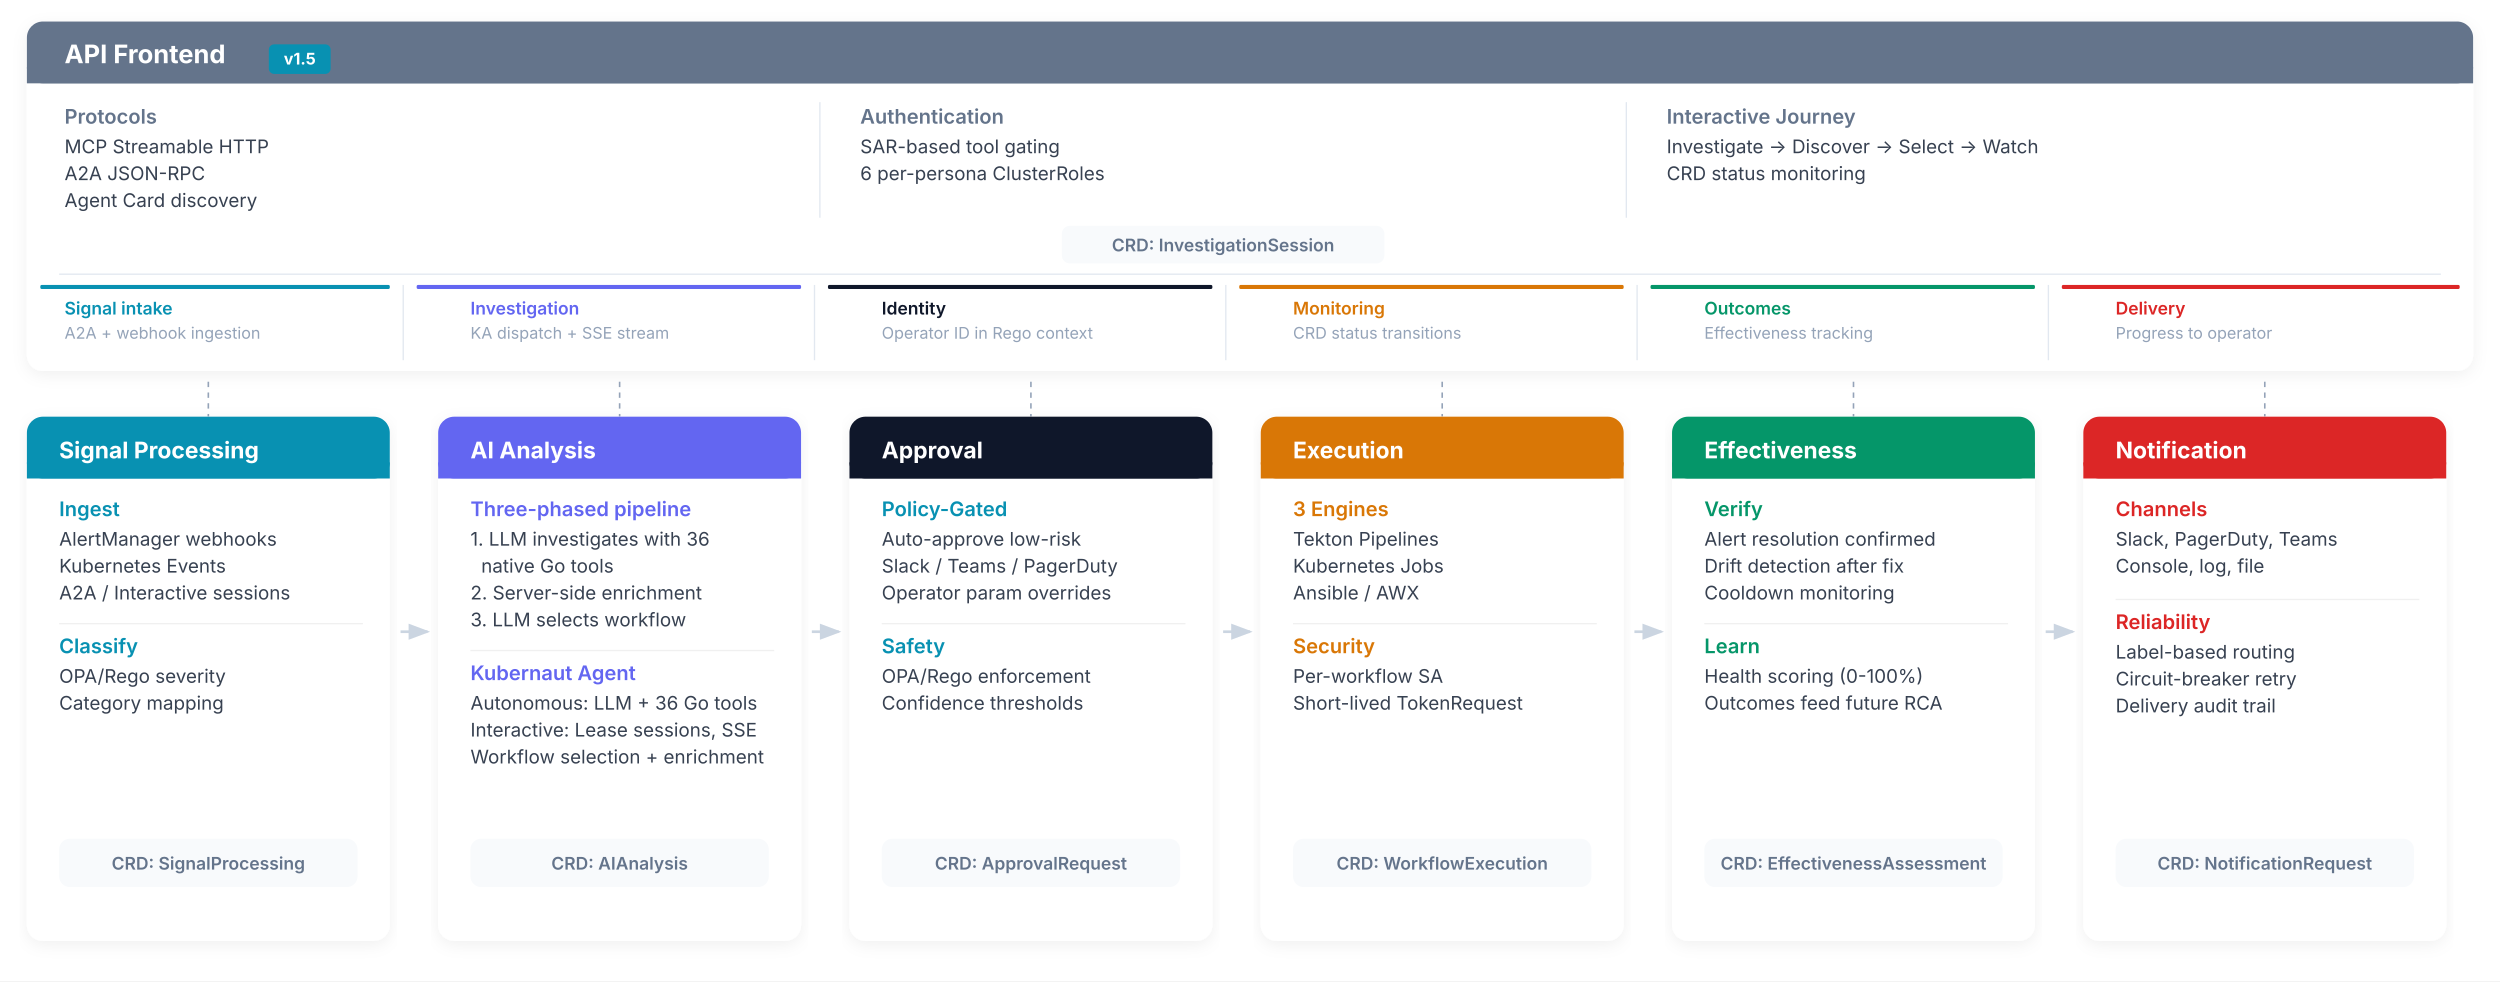
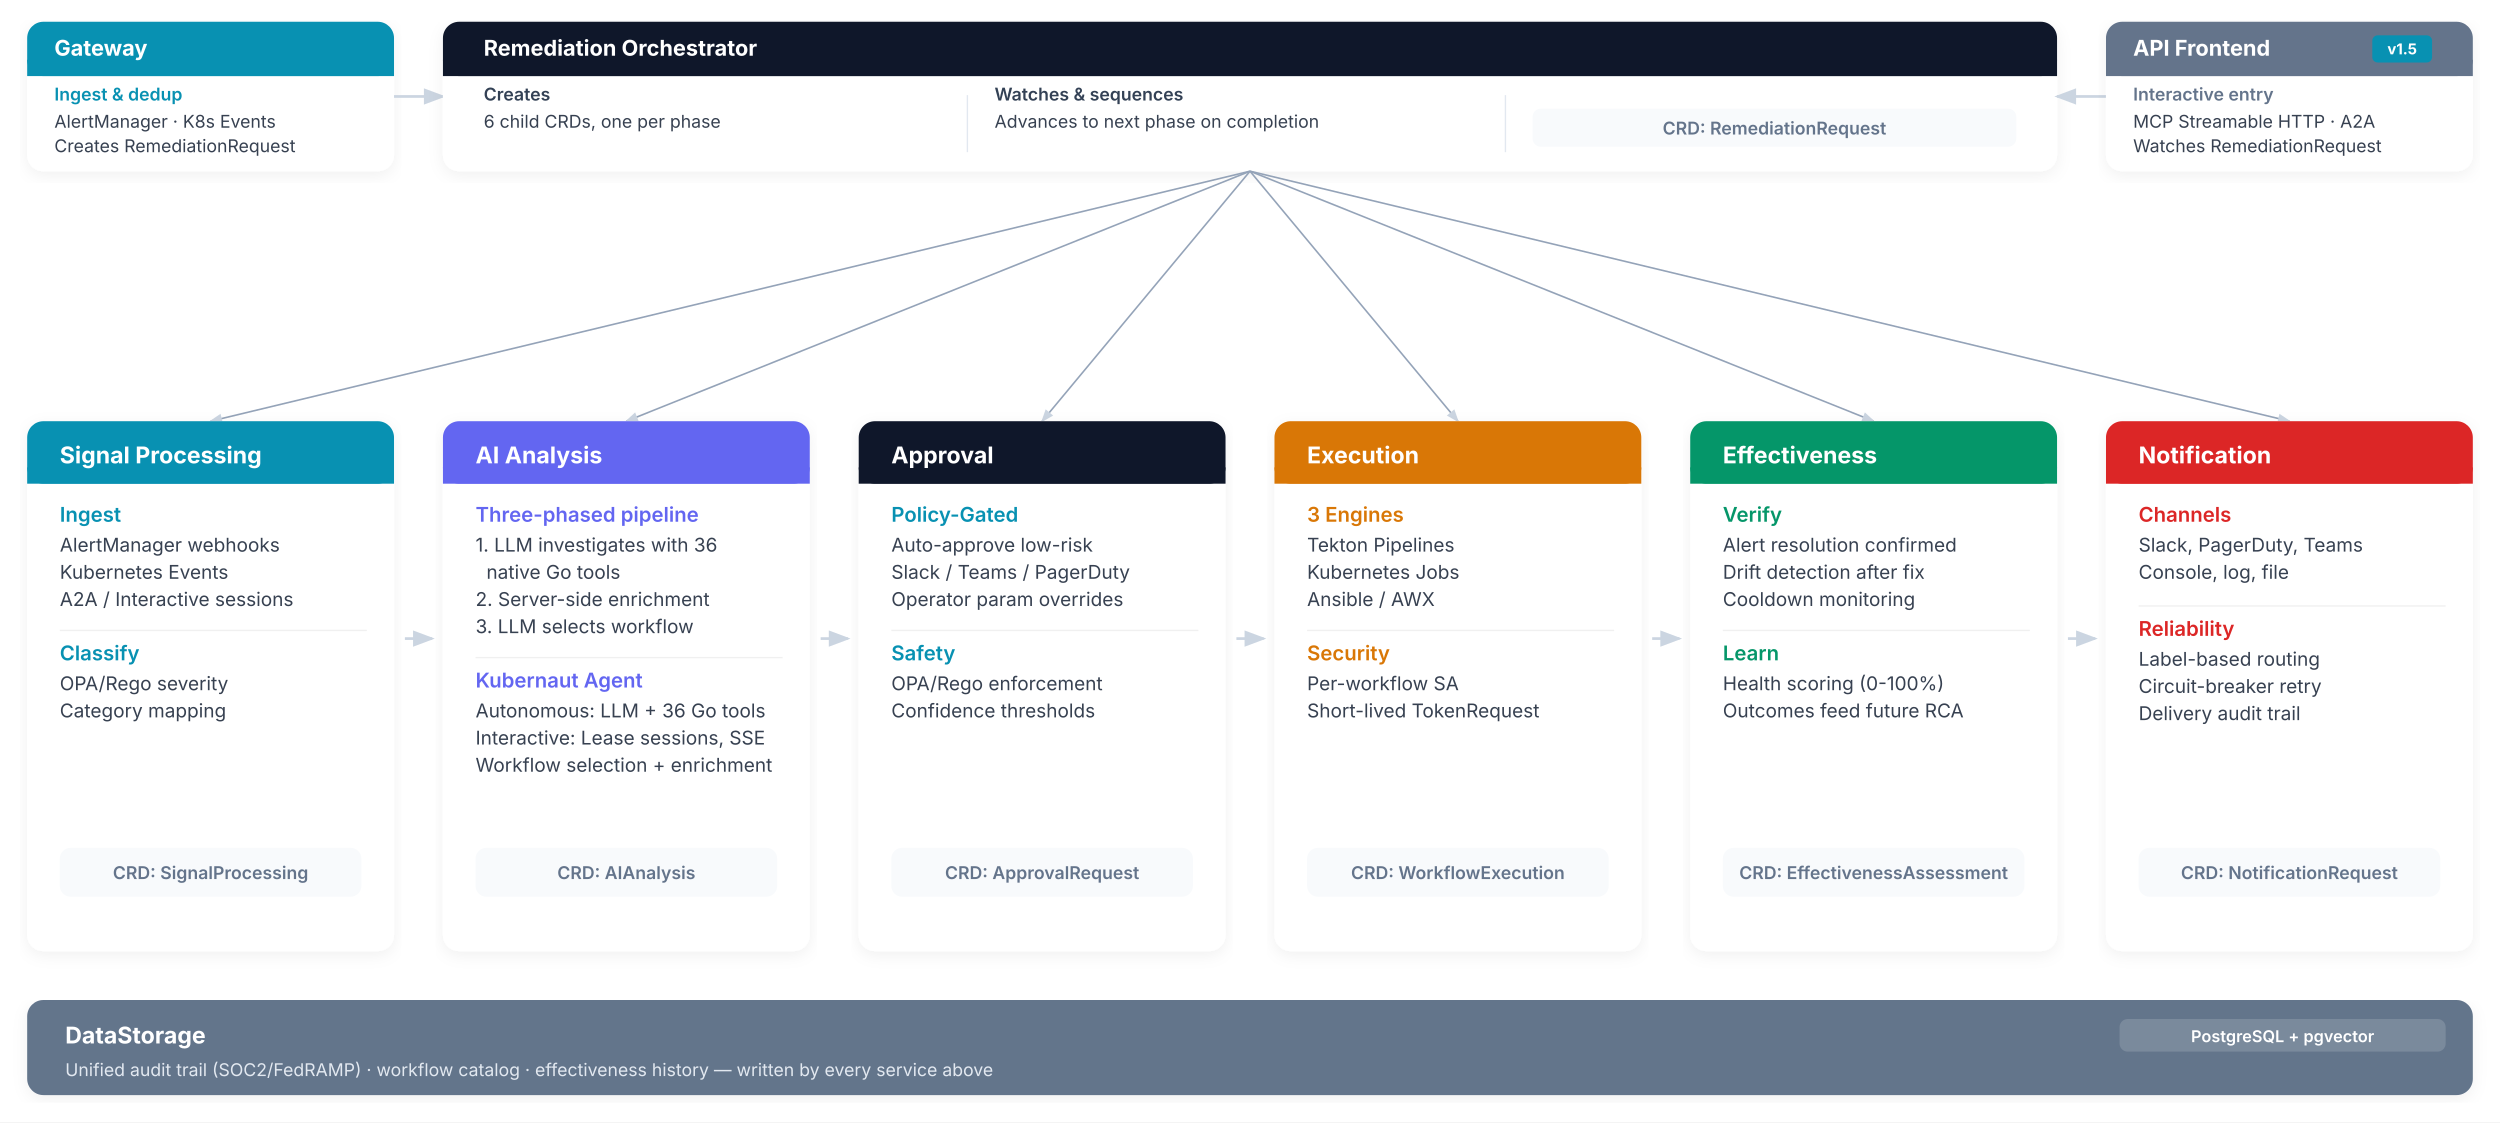
- <svg xmlns="http://www.w3.org/2000/svg" viewBox="0 0 1860 730" font-family="Inter, -apple-system, BlinkMacSystemFont, 'Segoe UI', sans-serif">
+ <svg xmlns="http://www.w3.org/2000/svg" viewBox="0 0 1840 826" font-family="Inter, -apple-system, BlinkMacSystemFont, 'Segoe UI', sans-serif">
  <defs>
    <filter id="sh" x="-2%" y="-4%" width="104%" height="112%">
      <feDropShadow dx="0" dy="3" stdDeviation="6" flood-color="#000" flood-opacity="0.06" />
    </filter>
    <marker id="ar" markerWidth="8" markerHeight="6" refX="7" refY="3" orient="auto">
      <polygon points="0,0 8,3 0,6" fill="#CBD5E1" />
    </marker>
  </defs>
-   <rect x="0" y="0" width="1860" height="730" fill="white" />
+   <rect x="0" y="0" width="1840" height="826" fill="white" />
+   <g>
+     <g filter="url(#sh)">
+       <rect x="20" y="16" width="270" height="110" rx="12" fill="white" />
+     </g>
+     <rect x="20" y="16" width="270" height="40" rx="12" fill="#0891B2" />
+     <rect x="20" y="44" width="270" height="12" fill="#0891B2" />
+     <text x="40" y="41" font-size="16px" font-weight="700" fill="white">Gateway</text>
+     <text x="40" y="74" font-size="13px" font-weight="600" fill="#0891B2">Ingest &amp; dedup</text>
+     <text x="40" y="94" font-size="13px" fill="#374151">AlertManager · K8s Events</text>
+     <text x="40" y="112" font-size="13px" fill="#374151">Creates RemediationRequest</text>
+   </g>
+   <line x1="290" y1="71" x2="326" y2="71" stroke="#CBD5E1" stroke-width="2" marker-end="url(#ar)" />
+   <g>
+     <g filter="url(#sh)">
+       <rect x="326" y="16" width="1188" height="110" rx="12" fill="white" />
+     </g>
+     <rect x="326" y="16" width="1188" height="40" rx="12" fill="#0F172A" />
+     <rect x="326" y="44" width="1188" height="12" fill="#0F172A" />
+     <text x="356" y="41" font-size="16px" font-weight="700" fill="white">Remediation Orchestrator</text>
+     <text x="356" y="74" font-size="13px" font-weight="600" fill="#334155">Creates</text>
+     <text x="356" y="94" font-size="13px" fill="#374151">6 child CRDs, one per phase</text>
+     <line x1="712" y1="70" x2="712" y2="112" stroke="#E2E8F0" stroke-width="1" />
+     <text x="732" y="74" font-size="13px" font-weight="600" fill="#334155">Watches &amp; sequences</text>
+     <text x="732" y="94" font-size="13px" fill="#374151">Advances to next phase on completion</text>
+     <line x1="1108" y1="70" x2="1108" y2="112" stroke="#E2E8F0" stroke-width="1" />
+     <rect x="1128" y="80" width="356" height="28" rx="6" fill="#F8FAFC" />
+     <text x="1306" y="99" text-anchor="middle" font-size="13px" font-weight="600" fill="#64748B">CRD: RemediationRequest</text>
+   </g>
+   <line x1="1550" y1="71" x2="1514" y2="71" stroke="#CBD5E1" stroke-width="2" marker-end="url(#ar)" />
  <g class="phase-card" data-tab="6">
    <g filter="url(#sh)">
-       <rect x="20" y="16" width="1820" height="260" rx="12" fill="white" />
+       <rect x="1550" y="16" width="270" height="110" rx="12" fill="white" />
    </g>
-     <rect x="20" y="16" width="1820" height="46" rx="12" fill="#64748B" />
-     <rect x="20" y="50" width="1820" height="12" fill="#64748B" />
-     <text x="48" y="47" font-size="19px" font-weight="700" fill="white">API Frontend</text>
-     <rect x="200" y="33" width="46" height="22" rx="4" fill="#0891B2" />
-     <text x="223" y="48" text-anchor="middle" font-size="12px" font-weight="700" fill="white">v1.5</text>
-     <text x="48" y="92" font-size="15px" font-weight="600" fill="#64748B">Protocols</text>
-     <text x="48" y="114" font-size="14px" fill="#374151">MCP Streamable HTTP</text>
-     <text x="48" y="134" font-size="14px" fill="#374151">A2A JSON-RPC</text>
-     <text x="48" y="154" font-size="14px" fill="#374151">Agent Card discovery</text>
-     <line x1="610" y1="76" x2="610" y2="162" stroke="#E2E8F0" stroke-width="1" />
-     <text x="640" y="92" font-size="15px" font-weight="600" fill="#64748B">Authentication</text>
-     <text x="640" y="114" font-size="14px" fill="#374151">SAR-based tool gating</text>
-     <text x="640" y="134" font-size="14px" fill="#374151">6 per-persona ClusterRoles</text>
-     <line x1="1210" y1="76" x2="1210" y2="162" stroke="#E2E8F0" stroke-width="1" />
-     <text x="1240" y="92" font-size="15px" font-weight="600" fill="#64748B">Interactive Journey</text>
-     <text x="1240" y="114" font-size="14px" fill="#374151">Investigate → Discover → Select → Watch</text>
-     <text x="1240" y="134" font-size="14px" fill="#374151">CRD status monitoring</text>
-     <rect x="790" y="168" width="240" height="28" rx="6" fill="#F8FAFC" />
-     <text x="910" y="187" text-anchor="middle" font-size="13px" font-weight="600" fill="#64748B">CRD: InvestigationSession</text>
-     <line x1="44" y1="204" x2="1816" y2="204" stroke="#E2E8F0" stroke-width="1" />
-     <rect x="30" y="212" width="260" height="3" rx="1" fill="#0891B2" />
-     <text x="48" y="234" font-size="13px" font-weight="600" fill="#0891B2">Signal intake</text>
-     <text x="48" y="252" font-size="12px" fill="#94A3B8">A2A + webhook ingestion</text>
-     <line x1="300" y1="212" x2="300" y2="268" stroke="#E2E8F0" stroke-width="1" />
-     <rect x="310" y="212" width="286" height="3" rx="1" fill="#6366F1" />
-     <text x="350" y="234" font-size="13px" font-weight="600" fill="#6366F1">Investigation</text>
-     <text x="350" y="252" font-size="12px" fill="#94A3B8">KA dispatch + SSE stream</text>
-     <line x1="606" y1="212" x2="606" y2="268" stroke="#E2E8F0" stroke-width="1" />
-     <rect x="616" y="212" width="286" height="3" rx="1" fill="#0F172A" />
-     <text x="656" y="234" font-size="13px" font-weight="600" fill="#0F172A">Identity</text>
-     <text x="656" y="252" font-size="12px" fill="#94A3B8">Operator ID in Rego context</text>
-     <line x1="912" y1="212" x2="912" y2="268" stroke="#E2E8F0" stroke-width="1" />
-     <rect x="922" y="212" width="286" height="3" rx="1" fill="#D97706" />
-     <text x="962" y="234" font-size="13px" font-weight="600" fill="#D97706">Monitoring</text>
-     <text x="962" y="252" font-size="12px" fill="#94A3B8">CRD status transitions</text>
-     <line x1="1218" y1="212" x2="1218" y2="268" stroke="#E2E8F0" stroke-width="1" />
-     <rect x="1228" y="212" width="286" height="3" rx="1" fill="#059669" />
-     <text x="1268" y="234" font-size="13px" font-weight="600" fill="#059669">Outcomes</text>
-     <text x="1268" y="252" font-size="12px" fill="#94A3B8">Effectiveness tracking</text>
-     <line x1="1524" y1="212" x2="1524" y2="268" stroke="#E2E8F0" stroke-width="1" />
-     <rect x="1534" y="212" width="296" height="3" rx="1" fill="#DC2626" />
-     <text x="1574" y="234" font-size="13px" font-weight="600" fill="#DC2626">Delivery</text>
-     <text x="1574" y="252" font-size="12px" fill="#94A3B8">Progress to operator</text>
-     <rect x="20" y="280" width="1820" height="4" rx="2" fill="transparent" class="phase-indicator" data-color="#64748B" />
-     <rect x="20" y="16" width="1820" height="260" rx="12" fill="transparent" style="cursor:pointer" />
+     <rect x="1550" y="16" width="270" height="40" rx="12" fill="#64748B" />
+     <rect x="1550" y="44" width="270" height="12" fill="#64748B" />
+     <text x="1570" y="41" font-size="16px" font-weight="700" fill="white">API Frontend</text>
+     <rect x="1746" y="26" width="44" height="20" rx="4" fill="#0891B2" />
+     <text x="1768" y="40" text-anchor="middle" font-size="11px" font-weight="700" fill="white">v1.5</text>
+     <text x="1570" y="74" font-size="13px" font-weight="600" fill="#64748B">Interactive entry</text>
+     <text x="1570" y="94" font-size="13px" fill="#374151">MCP Streamable HTTP · A2A</text>
+     <text x="1570" y="112" font-size="13px" fill="#374151">Watches RemediationRequest</text>
+     <rect x="1550" y="130" width="270" height="4" rx="2" fill="transparent" class="phase-indicator" data-color="#64748B" />
+     <rect x="1550" y="16" width="270" height="110" rx="12" fill="transparent" style="cursor:pointer" />
  </g>
-   <line x1="155" y1="284" x2="155" y2="310" stroke="#94A3B8" stroke-width="1.2" stroke-dasharray="4,4" />
-   <line x1="461" y1="284" x2="461" y2="310" stroke="#94A3B8" stroke-width="1.2" stroke-dasharray="4,4" />
-   <line x1="767" y1="284" x2="767" y2="310" stroke="#94A3B8" stroke-width="1.2" stroke-dasharray="4,4" />
-   <line x1="1073" y1="284" x2="1073" y2="310" stroke="#94A3B8" stroke-width="1.2" stroke-dasharray="4,4" />
-   <line x1="1379" y1="284" x2="1379" y2="310" stroke="#94A3B8" stroke-width="1.2" stroke-dasharray="4,4" />
-   <line x1="1685" y1="284" x2="1685" y2="310" stroke="#94A3B8" stroke-width="1.2" stroke-dasharray="4,4" />
+   <line x1="920" y1="126" x2="155" y2="310" stroke="#94A3B8" stroke-width="1.2" marker-end="url(#ar)" />
+   <line x1="920" y1="126" x2="461" y2="310" stroke="#94A3B8" stroke-width="1.2" marker-end="url(#ar)" />
+   <line x1="920" y1="126" x2="767" y2="310" stroke="#94A3B8" stroke-width="1.2" marker-end="url(#ar)" />
+   <line x1="920" y1="126" x2="1073" y2="310" stroke="#94A3B8" stroke-width="1.2" marker-end="url(#ar)" />
+   <line x1="920" y1="126" x2="1379" y2="310" stroke="#94A3B8" stroke-width="1.2" marker-end="url(#ar)" />
+   <line x1="920" y1="126" x2="1685" y2="310" stroke="#94A3B8" stroke-width="1.2" marker-end="url(#ar)" />
  <g class="phase-card" data-tab="0">
    <g filter="url(#sh)">
      <rect x="20" y="310" width="270" height="390" rx="12" fill="white" />
    </g>
    <rect x="20" y="310" width="270" height="46" rx="12" fill="#0891B2" />
    <rect x="20" y="344" width="270" height="12" fill="#0891B2" />
    <text x="44" y="341" font-size="17px" font-weight="700" fill="white">Signal Processing</text>
    <text x="44" y="384" font-size="15px" font-weight="600" fill="#0891B2">Ingest</text>
    <text x="44" y="406" font-size="14px" fill="#374151">AlertManager webhooks</text>
    <text x="44" y="426" font-size="14px" fill="#374151">Kubernetes Events</text>
    <text x="44" y="446" font-size="14px" fill="#374151">A2A / Interactive sessions</text>
    <line x1="44" y1="464" x2="270" y2="464" stroke="#F0F0F0" stroke-width="1" />
    <text x="44" y="486" font-size="15px" font-weight="600" fill="#0891B2">Classify</text>
    <text x="44" y="508" font-size="14px" fill="#374151">OPA/Rego severity</text>
    <text x="44" y="528" font-size="14px" fill="#374151">Category mapping</text>
    <rect x="44" y="624" width="222" height="36" rx="8" fill="#F8FAFC" />
    <text x="155" y="647" text-anchor="middle" font-size="13px" font-weight="600" fill="#64748B">CRD: SignalProcessing</text>
    <rect x="20" y="704" width="270" height="4" rx="2" fill="transparent" class="phase-indicator" data-color="#0891B2" />
    <rect x="20" y="310" width="270" height="390" rx="12" fill="transparent" style="cursor:pointer" />
  </g>
  <line x1="298" y1="470" x2="318" y2="470" stroke="#CBD5E1" stroke-width="2" marker-end="url(#ar)" />
  <g class="phase-card" data-tab="1">
    <g filter="url(#sh)">
      <rect x="326" y="310" width="270" height="390" rx="12" fill="white" />
    </g>
    <rect x="326" y="310" width="270" height="46" rx="12" fill="#6366F1" />
    <rect x="326" y="344" width="270" height="12" fill="#6366F1" />
    <text x="350" y="341" font-size="17px" font-weight="700" fill="white">AI Analysis</text>
    <text x="350" y="384" font-size="15px" font-weight="600" fill="#6366F1">Three-phased pipeline</text>
    <text x="350" y="406" font-size="14px" fill="#374151">1. LLM investigates with 36</text>
    <text x="358" y="426" font-size="14px" fill="#374151">native Go tools</text>
    <text x="350" y="446" font-size="14px" fill="#374151">2. Server-side enrichment</text>
    <text x="350" y="466" font-size="14px" fill="#374151">3. LLM selects workflow</text>
    <line x1="350" y1="484" x2="576" y2="484" stroke="#F0F0F0" stroke-width="1" />
    <text x="350" y="506" font-size="15px" font-weight="600" fill="#6366F1">Kubernaut Agent</text>
    <text x="350" y="528" font-size="14px" fill="#374151">Autonomous: LLM + 36 Go tools</text>
    <text x="350" y="548" font-size="14px" fill="#374151">Interactive: Lease sessions, SSE</text>
    <text x="350" y="568" font-size="14px" fill="#374151">Workflow selection + enrichment</text>
    <rect x="350" y="624" width="222" height="36" rx="8" fill="#F8FAFC" />
    <text x="461" y="647" text-anchor="middle" font-size="13px" font-weight="600" fill="#64748B">CRD: AIAnalysis</text>
    <rect x="326" y="704" width="270" height="4" rx="2" fill="transparent" class="phase-indicator" data-color="#6366F1" />
    <rect x="326" y="310" width="270" height="390" rx="12" fill="transparent" style="cursor:pointer" />
  </g>
  <line x1="604" y1="470" x2="624" y2="470" stroke="#CBD5E1" stroke-width="2" marker-end="url(#ar)" />
  <g class="phase-card" data-tab="2">
    <g filter="url(#sh)">
      <rect x="632" y="310" width="270" height="390" rx="12" fill="white" />
    </g>
    <rect x="632" y="310" width="270" height="46" rx="12" fill="#0F172A" />
    <rect x="632" y="344" width="270" height="12" fill="#0F172A" />
    <text x="656" y="341" font-size="17px" font-weight="700" fill="white">Approval</text>
    <text x="656" y="384" font-size="15px" font-weight="600" fill="#0891B2">Policy-Gated</text>
    <text x="656" y="406" font-size="14px" fill="#374151">Auto-approve low-risk</text>
    <text x="656" y="426" font-size="14px" fill="#374151">Slack / Teams / PagerDuty</text>
    <text x="656" y="446" font-size="14px" fill="#374151">Operator param overrides</text>
    <line x1="656" y1="464" x2="882" y2="464" stroke="#F0F0F0" stroke-width="1" />
    <text x="656" y="486" font-size="15px" font-weight="600" fill="#0891B2">Safety</text>
    <text x="656" y="508" font-size="14px" fill="#374151">OPA/Rego enforcement</text>
    <text x="656" y="528" font-size="14px" fill="#374151">Confidence thresholds</text>
    <rect x="656" y="624" width="222" height="36" rx="8" fill="#F8FAFC" />
    <text x="767" y="647" text-anchor="middle" font-size="13px" font-weight="600" fill="#64748B">CRD: ApprovalRequest</text>
    <rect x="632" y="704" width="270" height="4" rx="2" fill="transparent" class="phase-indicator" data-color="#0F172A" />
    <rect x="632" y="310" width="270" height="390" rx="12" fill="transparent" style="cursor:pointer" />
  </g>
  <line x1="910" y1="470" x2="930" y2="470" stroke="#CBD5E1" stroke-width="2" marker-end="url(#ar)" />
  <g class="phase-card" data-tab="3">
    <g filter="url(#sh)">
      <rect x="938" y="310" width="270" height="390" rx="12" fill="white" />
    </g>
    <rect x="938" y="310" width="270" height="46" rx="12" fill="#D97706" />
    <rect x="938" y="344" width="270" height="12" fill="#D97706" />
    <text x="962" y="341" font-size="17px" font-weight="700" fill="white">Execution</text>
    <text x="962" y="384" font-size="15px" font-weight="600" fill="#D97706">3 Engines</text>
    <text x="962" y="406" font-size="14px" fill="#374151">Tekton Pipelines</text>
    <text x="962" y="426" font-size="14px" fill="#374151">Kubernetes Jobs</text>
    <text x="962" y="446" font-size="14px" fill="#374151">Ansible / AWX</text>
    <line x1="962" y1="464" x2="1188" y2="464" stroke="#F0F0F0" stroke-width="1" />
    <text x="962" y="486" font-size="15px" font-weight="600" fill="#D97706">Security</text>
    <text x="962" y="508" font-size="14px" fill="#374151">Per-workflow SA</text>
    <text x="962" y="528" font-size="14px" fill="#374151">Short-lived TokenRequest</text>
    <rect x="962" y="624" width="222" height="36" rx="8" fill="#F8FAFC" />
    <text x="1073" y="647" text-anchor="middle" font-size="13px" font-weight="600" fill="#64748B">CRD: WorkflowExecution</text>
    <rect x="938" y="704" width="270" height="4" rx="2" fill="transparent" class="phase-indicator" data-color="#D97706" />
    <rect x="938" y="310" width="270" height="390" rx="12" fill="transparent" style="cursor:pointer" />
  </g>
  <line x1="1216" y1="470" x2="1236" y2="470" stroke="#CBD5E1" stroke-width="2" marker-end="url(#ar)" />
  <g class="phase-card" data-tab="4">
    <g filter="url(#sh)">
      <rect x="1244" y="310" width="270" height="390" rx="12" fill="white" />
    </g>
    <rect x="1244" y="310" width="270" height="46" rx="12" fill="#059669" />
    <rect x="1244" y="344" width="270" height="12" fill="#059669" />
    <text x="1268" y="341" font-size="17px" font-weight="700" fill="white">Effectiveness</text>
    <text x="1268" y="384" font-size="15px" font-weight="600" fill="#059669">Verify</text>
    <text x="1268" y="406" font-size="14px" fill="#374151">Alert resolution confirmed</text>
    <text x="1268" y="426" font-size="14px" fill="#374151">Drift detection after fix</text>
    <text x="1268" y="446" font-size="14px" fill="#374151">Cooldown monitoring</text>
    <line x1="1268" y1="464" x2="1494" y2="464" stroke="#F0F0F0" stroke-width="1" />
    <text x="1268" y="486" font-size="15px" font-weight="600" fill="#059669">Learn</text>
    <text x="1268" y="508" font-size="14px" fill="#374151">Health scoring (0-100%)</text>
    <text x="1268" y="528" font-size="14px" fill="#374151">Outcomes feed future RCA</text>
    <rect x="1268" y="624" width="222" height="36" rx="8" fill="#F8FAFC" />
    <text x="1379" y="647" text-anchor="middle" font-size="13px" font-weight="600" fill="#64748B">CRD: EffectivenessAssessment</text>
    <rect x="1244" y="704" width="270" height="4" rx="2" fill="transparent" class="phase-indicator" data-color="#059669" />
    <rect x="1244" y="310" width="270" height="390" rx="12" fill="transparent" style="cursor:pointer" />
  </g>
  <line x1="1522" y1="470" x2="1542" y2="470" stroke="#CBD5E1" stroke-width="2" marker-end="url(#ar)" />
  <g class="phase-card" data-tab="5">
    <g filter="url(#sh)">
      <rect x="1550" y="310" width="270" height="390" rx="12" fill="white" />
    </g>
    <rect x="1550" y="310" width="270" height="46" rx="12" fill="#DC2626" />
    <rect x="1550" y="344" width="270" height="12" fill="#DC2626" />
    <text x="1574" y="341" font-size="17px" font-weight="700" fill="white">Notification</text>
    <text x="1574" y="384" font-size="15px" font-weight="600" fill="#DC2626">Channels</text>
    <text x="1574" y="406" font-size="14px" fill="#374151">Slack, PagerDuty, Teams</text>
    <text x="1574" y="426" font-size="14px" fill="#374151">Console, log, file</text>
    <line x1="1574" y1="446" x2="1800" y2="446" stroke="#F0F0F0" stroke-width="1" />
    <text x="1574" y="468" font-size="15px" font-weight="600" fill="#DC2626">Reliability</text>
    <text x="1574" y="490" font-size="14px" fill="#374151">Label-based routing</text>
    <text x="1574" y="510" font-size="14px" fill="#374151">Circuit-breaker retry</text>
    <text x="1574" y="530" font-size="14px" fill="#374151">Delivery audit trail</text>
    <rect x="1574" y="624" width="222" height="36" rx="8" fill="#F8FAFC" />
    <text x="1685" y="647" text-anchor="middle" font-size="13px" font-weight="600" fill="#64748B">CRD: NotificationRequest</text>
    <rect x="1550" y="704" width="270" height="4" rx="2" fill="transparent" class="phase-indicator" data-color="#DC2626" />
    <rect x="1550" y="310" width="270" height="390" rx="12" fill="transparent" style="cursor:pointer" />
  </g>
+   <g>
+     <g filter="url(#sh)">
+       <rect x="20" y="736" width="1800" height="70" rx="12" fill="#64748B" />
+     </g>
+     <text x="48" y="768" font-size="17px" font-weight="700" fill="white">DataStorage</text>
+     <text x="48" y="792" font-size="13px" fill="#E2E8F0">Unified audit trail (SOC2/FedRAMP) · workflow catalog · effectiveness history — written by every service above</text>
+     <rect x="1560" y="750" width="240" height="24" rx="6" fill="rgba(255,255,255,0.15)" />
+     <text x="1680" y="767" text-anchor="middle" font-size="12px" font-weight="600" fill="white">PostgreSQL + pgvector</text>
+   </g>
</svg>
